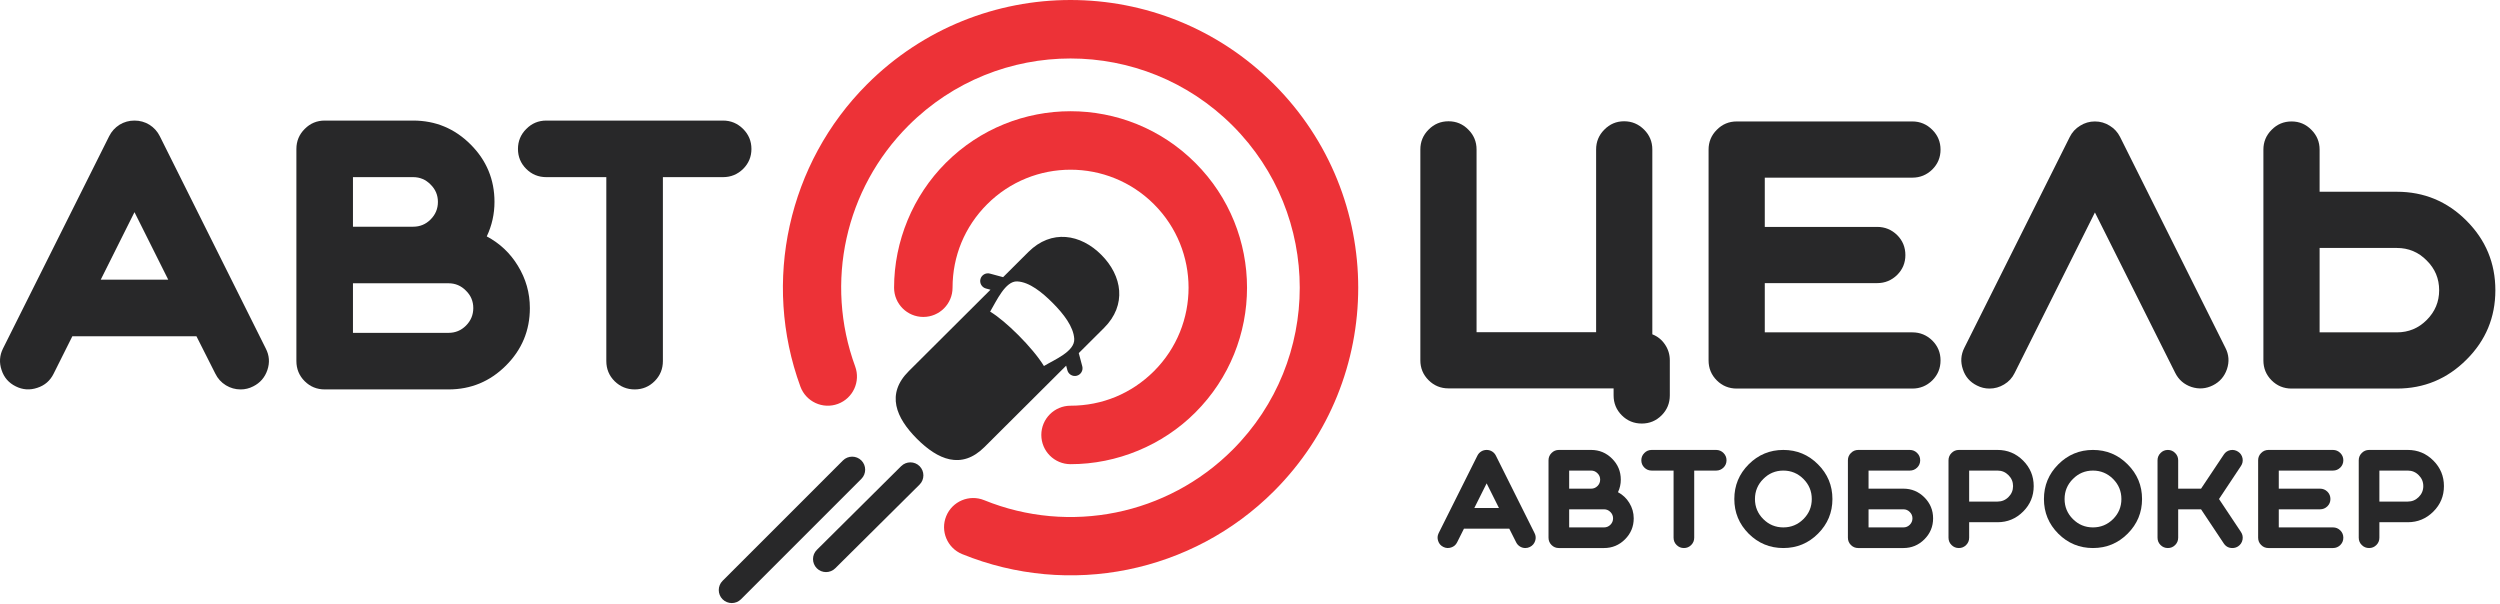
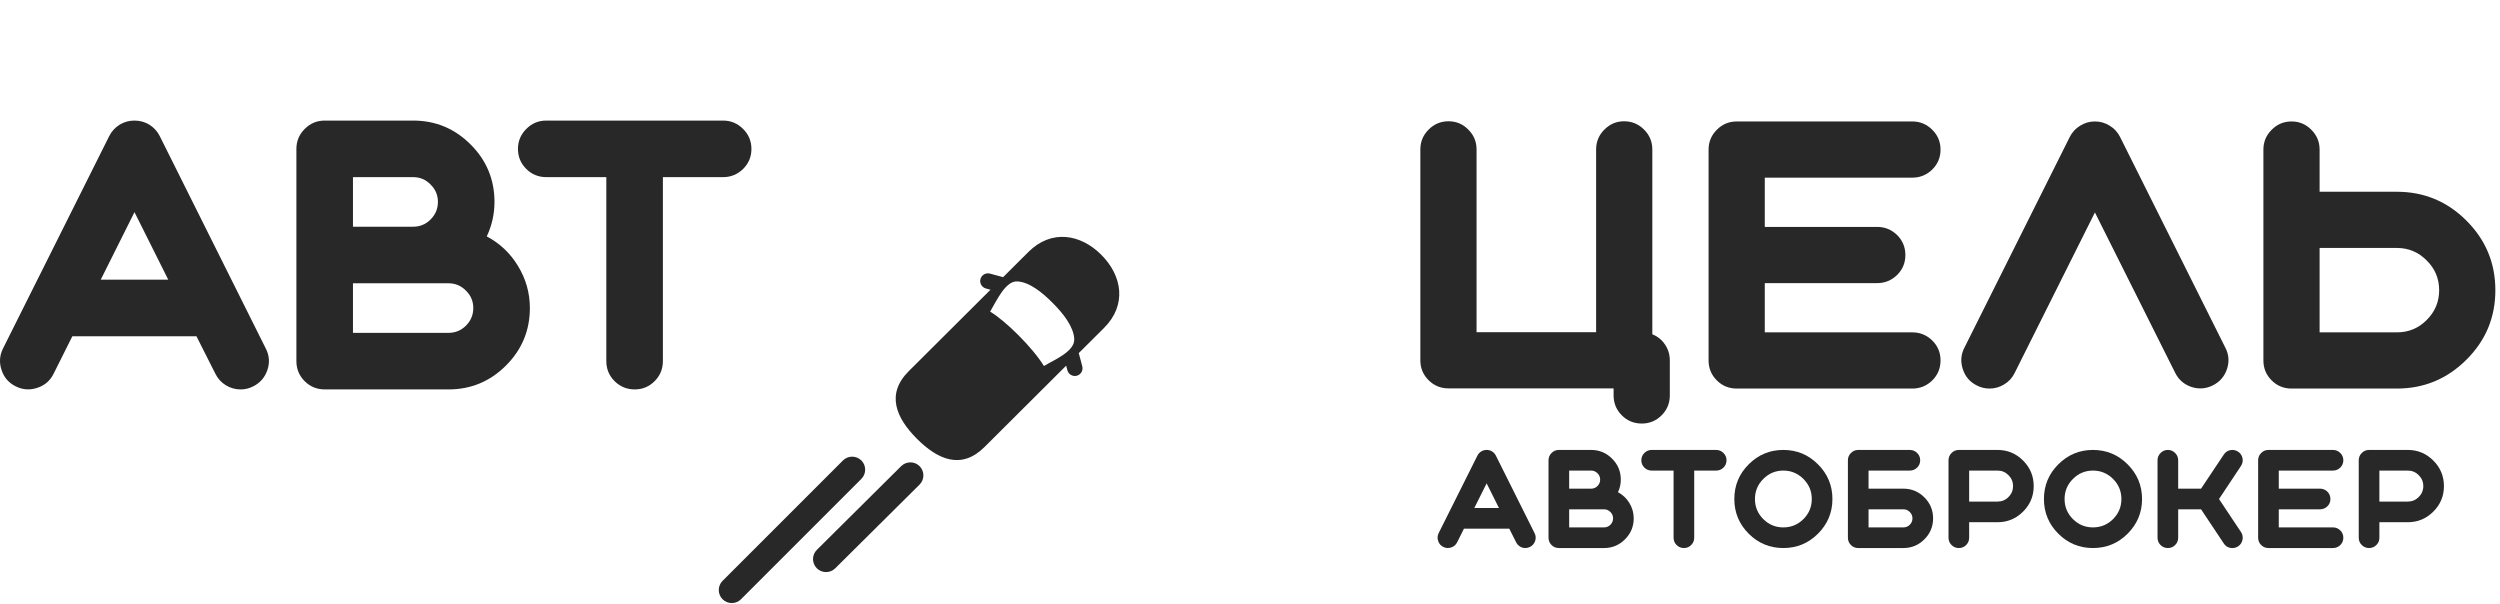
<svg xmlns="http://www.w3.org/2000/svg" width="228" height="55" viewBox="0 0 228 55" fill="none">
-   <path d="M77.991 33.419C78.499 34.798 77.793 36.328 76.415 36.837C75.036 37.345 73.506 36.639 72.997 35.26C71.243 30.468 70.961 25.379 72.02 20.582C73.08 15.782 75.476 11.286 79.077 7.685C84.2 2.562 90.916 0 97.631 0C104.346 0 111.062 2.562 116.185 7.685C121.308 12.808 123.87 19.524 123.87 26.239C123.87 32.954 121.308 39.669 116.185 44.793C112.46 48.518 107.795 50.947 102.836 51.951C97.886 52.952 92.643 52.524 87.752 50.536C86.394 49.983 85.741 48.433 86.294 47.075C86.847 45.716 88.397 45.063 89.756 45.616C93.645 47.197 97.824 47.536 101.776 46.736C105.719 45.938 109.437 43.999 112.414 41.022C116.496 36.94 118.537 31.589 118.537 26.239C118.537 20.889 116.496 15.538 112.414 11.456C108.332 7.374 102.981 5.333 97.631 5.333C92.281 5.333 86.93 7.374 82.848 11.456C79.961 14.343 78.046 17.924 77.205 21.731C76.364 25.543 76.591 29.594 77.991 33.419H77.991Z" fill="#ED3237" />
-   <path d="M86.873 26.239C86.873 27.711 85.679 28.905 84.206 28.905C82.734 28.905 81.54 27.711 81.54 26.239C81.54 24.12 81.968 22.027 82.776 20.076C83.581 18.133 84.756 16.356 86.254 14.858C89.396 11.715 93.515 10.144 97.635 10.144C101.754 10.144 105.873 11.715 109.015 14.858C112.158 18 113.729 22.119 113.729 26.239C113.729 30.358 112.158 34.477 109.015 37.619C107.517 39.118 105.74 40.293 103.797 41.097C101.846 41.906 99.754 42.333 97.635 42.333C96.162 42.333 94.968 41.139 94.968 39.667C94.968 38.194 96.162 37.001 97.635 37.001C99.076 37.001 100.473 36.721 101.75 36.192C103.034 35.66 104.224 34.868 105.244 33.848C107.346 31.747 108.397 28.992 108.397 26.239C108.397 23.485 107.346 20.73 105.244 18.629C103.143 16.527 100.389 15.477 97.635 15.477C94.881 15.477 92.126 16.527 90.025 18.629C89.005 19.649 88.213 20.839 87.681 22.124C87.152 23.4 86.873 24.797 86.873 26.239V26.239Z" fill="#ED3237" />
+   <path d="M77.991 33.419C78.499 34.798 77.793 36.328 76.415 36.837C75.036 37.345 73.506 36.639 72.997 35.26C71.243 30.468 70.961 25.379 72.02 20.582C73.08 15.782 75.476 11.286 79.077 7.685C84.2 2.562 90.916 0 97.631 0C104.346 0 111.062 2.562 116.185 7.685C121.308 12.808 123.87 19.524 123.87 26.239C123.87 32.954 121.308 39.669 116.185 44.793C112.46 48.518 107.795 50.947 102.836 51.951C97.886 52.952 92.643 52.524 87.752 50.536C86.394 49.983 85.741 48.433 86.294 47.075C86.847 45.716 88.397 45.063 89.756 45.616C93.645 47.197 97.824 47.536 101.776 46.736C105.719 45.938 109.437 43.999 112.414 41.022C116.496 36.94 118.537 31.589 118.537 26.239C118.537 20.889 116.496 15.538 112.414 11.456C108.332 7.374 102.981 5.333 97.631 5.333C92.281 5.333 86.93 7.374 82.848 11.456C79.961 14.343 78.046 17.924 77.205 21.731C76.364 25.543 76.591 29.594 77.991 33.419H77.991Z" fill="$red" />
+   <path d="M86.873 26.239C86.873 27.711 85.679 28.905 84.206 28.905C82.734 28.905 81.54 27.711 81.54 26.239C81.54 24.12 81.968 22.027 82.776 20.076C83.581 18.133 84.756 16.356 86.254 14.858C89.396 11.715 93.515 10.144 97.635 10.144C101.754 10.144 105.873 11.715 109.015 14.858C112.158 18 113.729 22.119 113.729 26.239C113.729 30.358 112.158 34.477 109.015 37.619C107.517 39.118 105.74 40.293 103.797 41.097C101.846 41.906 99.754 42.333 97.635 42.333C96.162 42.333 94.968 41.139 94.968 39.667C94.968 38.194 96.162 37.001 97.635 37.001C99.076 37.001 100.473 36.721 101.75 36.192C103.034 35.66 104.224 34.868 105.244 33.848C107.346 31.747 108.397 28.992 108.397 26.239C108.397 23.485 107.346 20.73 105.244 18.629C103.143 16.527 100.389 15.477 97.635 15.477C94.881 15.477 92.126 16.527 90.025 18.629C89.005 19.649 88.213 20.839 87.681 22.124C87.152 23.4 86.873 24.797 86.873 26.239V26.239Z" fill="$red" />
  <path fill-rule="evenodd" clip-rule="evenodd" d="M100.447 23.246C102.345 25.151 102.791 27.812 100.687 29.908L98.383 32.203L98.704 33.407C98.803 33.78 98.579 34.167 98.205 34.267L98.205 34.267C97.831 34.366 97.444 34.142 97.345 33.768L97.233 33.349L89.784 40.771C87.68 42.867 85.517 41.917 83.619 40.012C81.722 38.108 80.779 35.941 82.883 33.845L90.333 26.423L89.914 26.31C89.54 26.209 89.317 25.821 89.418 25.448H89.418C89.519 25.074 89.907 24.851 90.28 24.952L91.483 25.277L93.786 22.982C95.89 20.886 98.55 21.341 100.447 23.246L100.447 23.246ZM74.495 50.149L82.186 42.513C82.65 42.053 83.404 42.051 83.866 42.513C84.328 42.975 84.33 43.733 83.866 44.193L76.174 51.829C75.711 52.289 74.957 52.291 74.495 51.829C74.032 51.367 74.031 50.609 74.495 50.149ZM65.898 52.973L76.877 41.994C77.339 41.532 78.095 41.532 78.557 41.994C79.019 42.456 79.019 43.212 78.557 43.674L67.578 54.653C67.116 55.115 66.36 55.115 65.898 54.653C65.436 54.191 65.436 53.435 65.898 52.973V52.973ZM90.3 28.422C91.684 29.238 94.173 31.691 95.207 33.381C96.155 32.807 98.037 32.053 97.971 30.906C97.906 29.792 96.996 28.625 96.02 27.642C95.059 26.675 93.883 25.713 92.765 25.665C91.696 25.619 90.889 27.425 90.3 28.422H90.3Z" fill="#282829" />
  <path d="M12.265 19.349L15.344 25.508H9.186L12.265 19.349ZM1.438 35.237C2.072 35.554 2.727 35.597 3.404 35.368C4.081 35.15 4.578 34.718 4.894 34.074L6.598 30.667H17.916L19.636 34.074C19.854 34.522 20.176 34.877 20.602 35.139C21.017 35.39 21.465 35.516 21.945 35.516C22.349 35.516 22.731 35.423 23.091 35.237C23.725 34.92 24.156 34.424 24.385 33.747C24.615 33.07 24.566 32.414 24.238 31.781L14.574 12.421C14.356 11.984 14.039 11.635 13.624 11.373C13.21 11.122 12.756 10.996 12.265 10.996C11.774 10.996 11.32 11.122 10.905 11.373C10.491 11.635 10.174 11.984 9.956 12.421L0.275 31.781C-0.041 32.414 -0.085 33.07 0.144 33.747C0.363 34.424 0.794 34.92 1.438 35.237Z" fill="#282829" />
  <path d="M32.19 25.835H40.904C41.526 25.835 42.056 26.059 42.493 26.507C42.941 26.943 43.164 27.473 43.164 28.095C43.164 28.718 42.941 29.253 42.493 29.701C42.056 30.137 41.526 30.356 40.904 30.356H32.19V25.835ZM32.19 16.155H37.677C38.3 16.155 38.829 16.379 39.266 16.826C39.714 17.263 39.938 17.793 39.938 18.415C39.938 19.038 39.714 19.573 39.266 20.02C38.829 20.457 38.3 20.676 37.677 20.676H32.19V16.155ZM40.904 35.515C42.946 35.515 44.693 34.789 46.145 33.337C47.598 31.884 48.324 30.137 48.324 28.095C48.324 26.709 47.958 25.42 47.226 24.23C46.528 23.083 45.583 22.193 44.393 21.56C44.862 20.566 45.097 19.518 45.097 18.415C45.097 16.373 44.371 14.626 42.919 13.174C41.466 11.722 39.719 10.996 37.677 10.996H29.619C28.898 10.996 28.287 11.252 27.784 11.765C27.282 12.268 27.031 12.874 27.031 13.584V32.927C27.031 33.648 27.282 34.259 27.784 34.762C28.287 35.264 28.898 35.515 29.619 35.515H40.904Z" fill="#282829" />
  <path d="M55.296 16.155V32.927C55.296 33.648 55.547 34.259 56.05 34.762C56.563 35.264 57.175 35.515 57.884 35.515C58.594 35.515 59.2 35.264 59.702 34.762C60.205 34.259 60.456 33.648 60.456 32.927V16.155H65.943C66.653 16.155 67.264 15.904 67.777 15.402C68.279 14.899 68.531 14.293 68.531 13.584C68.531 12.874 68.279 12.268 67.777 11.765C67.264 11.252 66.653 10.996 65.943 10.996H49.826C49.105 10.996 48.494 11.252 47.991 11.765C47.489 12.268 47.238 12.874 47.238 13.584C47.238 14.293 47.489 14.899 47.991 15.402C48.494 15.904 49.105 16.155 49.826 16.155H55.296Z" fill="#282829" />
  <path d="M150.692 13.631C150.692 12.926 150.442 12.323 149.943 11.824C149.433 11.315 148.826 11.06 148.121 11.06C147.415 11.06 146.813 11.315 146.314 11.824C145.815 12.323 145.566 12.926 145.566 13.631V30.295H134.662V13.631C134.662 12.926 134.413 12.323 133.914 11.824C133.415 11.315 132.813 11.06 132.107 11.06C131.391 11.06 130.784 11.315 130.285 11.824C129.786 12.323 129.536 12.926 129.536 13.631V32.866C129.536 33.571 129.786 34.173 130.285 34.672C130.784 35.171 131.391 35.421 132.107 35.421H147.16V36.056C147.16 36.772 147.41 37.379 147.909 37.878C148.408 38.377 149.016 38.627 149.732 38.627C150.437 38.627 151.039 38.377 151.538 37.878C152.037 37.379 152.287 36.772 152.287 36.056V32.866C152.287 32.334 152.14 31.852 151.847 31.418C151.554 30.984 151.169 30.674 150.692 30.49V13.631Z" fill="#282829" />
  <path d="M174.406 35.437C175.111 35.437 175.719 35.188 176.229 34.689C176.728 34.19 176.977 33.582 176.977 32.866C176.977 32.161 176.728 31.559 176.229 31.06C175.719 30.561 175.111 30.311 174.406 30.311H160.948V25.82H171.2C171.905 25.82 172.513 25.57 173.023 25.071C173.522 24.572 173.771 23.97 173.771 23.265C173.771 22.549 173.522 21.941 173.023 21.442C172.513 20.943 171.905 20.694 171.2 20.694H160.948V16.202H174.406C175.111 16.202 175.719 15.953 176.229 15.453C176.728 14.954 176.977 14.352 176.977 13.647C176.977 12.942 176.728 12.34 176.229 11.841C175.719 11.331 175.111 11.076 174.406 11.076H158.393C157.677 11.076 157.069 11.331 156.57 11.841C156.071 12.34 155.822 12.942 155.822 13.647V32.866C155.822 33.582 156.071 34.19 156.57 34.689C157.069 35.188 157.677 35.437 158.393 35.437H174.406Z" fill="#282829" />
  <path d="M198.379 34.005C198.694 34.634 199.188 35.063 199.86 35.291C200.533 35.508 201.184 35.459 201.813 35.144C202.442 34.83 202.871 34.336 203.099 33.663C203.326 32.991 203.278 32.34 202.952 31.711L193.351 12.492C193.134 12.058 192.819 11.716 192.407 11.466C191.995 11.206 191.544 11.076 191.056 11.076C190.568 11.076 190.118 11.206 189.706 11.466C189.293 11.716 188.979 12.058 188.762 12.492L179.144 31.727C178.829 32.356 178.786 33.007 179.014 33.68C179.231 34.352 179.659 34.846 180.3 35.161C180.658 35.345 181.037 35.437 181.439 35.437C181.916 35.437 182.361 35.312 182.773 35.063C183.196 34.813 183.516 34.466 183.733 34.021L191.056 19.375L198.379 34.005Z" fill="#282829" />
  <path d="M211.548 30.311V22.614H218.595C219.658 22.614 220.564 22.993 221.312 23.753C222.072 24.501 222.451 25.407 222.451 26.471C222.451 27.523 222.072 28.429 221.312 29.188C220.564 29.937 219.658 30.311 218.595 30.311H211.548ZM211.548 17.488V13.647C211.548 12.942 211.299 12.34 210.8 11.841C210.3 11.331 209.698 11.076 208.993 11.076C208.277 11.076 207.67 11.331 207.171 11.841C206.672 12.34 206.422 12.942 206.422 13.647V32.866C206.422 33.582 206.672 34.19 207.171 34.689C207.67 35.188 208.277 35.437 208.993 35.437H218.595C221.068 35.437 223.184 34.558 224.941 32.801C226.699 31.054 227.577 28.944 227.577 26.471C227.577 23.997 226.699 21.881 224.941 20.124C223.184 18.366 221.068 17.488 218.595 17.488H211.548Z" fill="#282829" />
  <path d="M135.582 44.082L136.705 46.33H134.458L135.582 44.082ZM131.631 49.88C131.862 49.995 132.101 50.011 132.348 49.928C132.595 49.848 132.777 49.691 132.892 49.455L133.514 48.212H137.644L138.271 49.455C138.351 49.619 138.468 49.748 138.624 49.844C138.775 49.936 138.939 49.981 139.114 49.981C139.261 49.981 139.401 49.947 139.532 49.88C139.763 49.764 139.921 49.583 140.004 49.336C140.088 49.089 140.07 48.85 139.951 48.619L136.424 41.554C136.345 41.395 136.229 41.267 136.078 41.172C135.926 41.08 135.761 41.034 135.582 41.034C135.402 41.034 135.237 41.08 135.086 41.172C134.934 41.267 134.819 41.395 134.739 41.554L131.207 48.619C131.091 48.85 131.075 49.089 131.159 49.336C131.238 49.583 131.396 49.764 131.631 49.88Z" fill="#282829" />
  <path d="M143.108 46.449H146.287C146.514 46.449 146.708 46.531 146.867 46.694C147.03 46.854 147.112 47.047 147.112 47.274C147.112 47.501 147.03 47.696 146.867 47.86C146.708 48.019 146.514 48.099 146.287 48.099H143.108V46.449ZM143.108 42.917H145.11C145.337 42.917 145.53 42.998 145.69 43.162C145.853 43.321 145.935 43.514 145.935 43.742C145.935 43.969 145.853 44.164 145.69 44.327C145.53 44.487 145.337 44.566 145.11 44.566H143.108V42.917ZM146.287 49.981C147.032 49.981 147.67 49.716 148.2 49.187C148.73 48.657 148.995 48.019 148.995 47.274C148.995 46.768 148.861 46.298 148.594 45.863C148.339 45.445 147.995 45.12 147.56 44.889C147.732 44.527 147.817 44.144 147.817 43.742C147.817 42.997 147.552 42.359 147.022 41.829C146.493 41.299 145.855 41.034 145.11 41.034H142.169C141.906 41.034 141.683 41.128 141.5 41.315C141.317 41.498 141.225 41.719 141.225 41.978V49.037C141.225 49.3 141.317 49.523 141.5 49.706C141.683 49.89 141.906 49.981 142.169 49.981H146.287Z" fill="#282829" />
  <path d="M152.63 42.917V49.037C152.63 49.3 152.721 49.523 152.905 49.706C153.092 49.89 153.315 49.981 153.574 49.981C153.833 49.981 154.054 49.89 154.237 49.706C154.421 49.523 154.512 49.3 154.512 49.037V42.917H156.515C156.773 42.917 156.997 42.825 157.184 42.642C157.367 42.459 157.459 42.237 157.459 41.978C157.459 41.719 157.367 41.498 157.184 41.315C156.997 41.128 156.773 41.034 156.515 41.034H150.633C150.37 41.034 150.147 41.128 149.964 41.315C149.781 41.498 149.689 41.719 149.689 41.978C149.689 42.237 149.781 42.459 149.964 42.642C150.147 42.825 150.37 42.917 150.633 42.917H152.63Z" fill="#282829" />
  <path d="M165.234 45.511C165.234 46.224 164.981 46.834 164.475 47.34C163.965 47.846 163.353 48.099 162.64 48.099C161.927 48.099 161.317 47.846 160.811 47.34C160.305 46.834 160.052 46.224 160.052 45.511C160.052 44.798 160.305 44.188 160.811 43.682C161.317 43.172 161.927 42.917 162.64 42.917C163.353 42.917 163.965 43.172 164.475 43.682C164.981 44.188 165.234 44.798 165.234 45.511ZM158.17 45.511C158.17 46.742 158.606 47.796 159.478 48.672C160.355 49.545 161.409 49.981 162.64 49.981C163.875 49.981 164.929 49.545 165.802 48.672C166.678 47.796 167.117 46.742 167.117 45.511C167.117 44.276 166.678 43.222 165.802 42.349C164.929 41.472 163.875 41.034 162.64 41.034C161.409 41.034 160.355 41.472 159.478 42.349C158.606 43.222 158.17 44.276 158.17 45.511Z" fill="#282829" />
  <path d="M173.591 46.449C173.818 46.449 174.012 46.531 174.171 46.694C174.334 46.854 174.416 47.047 174.416 47.274C174.416 47.501 174.334 47.696 174.171 47.86C174.012 48.019 173.818 48.099 173.591 48.099H170.412V46.449H173.591ZM174.177 42.917C174.436 42.917 174.659 42.825 174.846 42.642C175.03 42.459 175.121 42.237 175.121 41.978C175.121 41.719 175.03 41.498 174.846 41.315C174.659 41.128 174.436 41.034 174.177 41.034H169.473C169.21 41.034 168.987 41.128 168.804 41.315C168.621 41.498 168.529 41.719 168.529 41.978V49.037C168.529 49.3 168.621 49.523 168.804 49.706C168.987 49.89 169.21 49.981 169.473 49.981H173.591C174.336 49.981 174.974 49.716 175.504 49.187C176.034 48.657 176.299 48.019 176.299 47.274C176.299 46.529 176.034 45.891 175.504 45.361C174.974 44.831 174.336 44.566 173.591 44.566H170.412V42.917H174.177Z" fill="#282829" />
  <path d="M183.591 44.333C183.591 44.72 183.452 45.053 183.173 45.331C182.898 45.606 182.565 45.744 182.175 45.744H179.587V42.917H182.175C182.565 42.917 182.898 43.056 183.173 43.335C183.452 43.61 183.591 43.943 183.591 44.333ZM178.649 49.981C178.908 49.981 179.129 49.89 179.312 49.706C179.495 49.523 179.587 49.3 179.587 49.037V47.627H182.175C183.083 47.627 183.86 47.304 184.506 46.658C185.151 46.017 185.474 45.242 185.474 44.333C185.474 43.425 185.151 42.648 184.506 42.002C183.86 41.357 183.083 41.034 182.175 41.034H178.649C178.386 41.034 178.163 41.128 177.979 41.315C177.796 41.498 177.704 41.719 177.704 41.978V49.037C177.704 49.3 177.796 49.523 177.979 49.706C178.163 49.89 178.386 49.981 178.649 49.981Z" fill="#282829" />
  <path d="M193.472 45.511C193.472 46.224 193.219 46.834 192.713 47.34C192.203 47.846 191.591 48.099 190.878 48.099C190.165 48.099 189.555 47.846 189.049 47.34C188.543 46.834 188.29 46.224 188.29 45.511C188.29 44.798 188.543 44.188 189.049 43.682C189.555 43.172 190.165 42.917 190.878 42.917C191.591 42.917 192.203 43.172 192.713 43.682C193.219 44.188 193.472 44.798 193.472 45.511ZM186.407 45.511C186.407 46.742 186.844 47.796 187.716 48.672C188.593 49.545 189.647 49.981 190.878 49.981C192.113 49.981 193.167 49.545 194.04 48.672C194.916 47.796 195.355 46.742 195.355 45.511C195.355 44.276 194.916 43.222 194.04 42.349C193.167 41.472 192.113 41.034 190.878 41.034C189.647 41.034 188.593 41.472 187.716 42.349C186.844 43.222 186.407 44.276 186.407 45.511Z" fill="#282829" />
  <path d="M204.118 41.196C203.899 41.052 203.662 41.004 203.407 41.052C203.152 41.104 202.953 41.239 202.809 41.459L200.736 44.566H198.65V41.978C198.65 41.719 198.558 41.498 198.375 41.315C198.191 41.128 197.97 41.034 197.711 41.034C197.448 41.034 197.225 41.128 197.042 41.315C196.859 41.498 196.767 41.719 196.767 41.978V49.037C196.767 49.3 196.859 49.523 197.042 49.706C197.225 49.89 197.448 49.981 197.711 49.981C197.97 49.981 198.191 49.89 198.375 49.706C198.558 49.523 198.65 49.3 198.65 49.037V46.449H200.736L202.809 49.563C202.997 49.842 203.258 49.981 203.592 49.981C203.784 49.981 203.959 49.93 204.118 49.826C204.334 49.679 204.467 49.477 204.519 49.222C204.567 48.967 204.519 48.732 204.375 48.517L202.373 45.511L204.375 42.498C204.519 42.283 204.567 42.048 204.519 41.793C204.467 41.538 204.334 41.339 204.118 41.196Z" fill="#282829" />
  <path d="M212.768 49.981C213.027 49.981 213.25 49.89 213.437 49.706C213.62 49.523 213.712 49.3 213.712 49.037C213.712 48.778 213.62 48.557 213.437 48.374C213.25 48.19 213.027 48.099 212.768 48.099H207.825V46.449H211.59C211.849 46.449 212.072 46.358 212.26 46.174C212.443 45.991 212.535 45.77 212.535 45.511C212.535 45.248 212.443 45.025 212.26 44.841C212.072 44.658 211.849 44.566 211.59 44.566H207.825V42.917H212.768C213.027 42.917 213.25 42.825 213.437 42.642C213.62 42.459 213.712 42.237 213.712 41.978C213.712 41.719 213.62 41.498 213.437 41.315C213.25 41.128 213.027 41.034 212.768 41.034H206.887C206.624 41.034 206.4 41.128 206.217 41.315C206.034 41.498 205.942 41.719 205.942 41.978V49.037C205.942 49.3 206.034 49.523 206.217 49.706C206.4 49.89 206.624 49.981 206.887 49.981H212.768Z" fill="#282829" />
  <path d="M221.005 44.333C221.005 44.72 220.865 45.053 220.586 45.331C220.311 45.606 219.979 45.744 219.588 45.744H217V42.917H219.588C219.979 42.917 220.311 43.056 220.586 43.335C220.865 43.61 221.005 43.943 221.005 44.333ZM216.062 49.981C216.321 49.981 216.542 49.89 216.725 49.706C216.909 49.523 217 49.3 217 49.037V47.627H219.588C220.497 47.627 221.274 47.304 221.919 46.658C222.565 46.017 222.887 45.242 222.887 44.333C222.887 43.425 222.565 42.648 221.919 42.002C221.274 41.357 220.497 41.034 219.588 41.034H216.062C215.799 41.034 215.576 41.128 215.392 41.315C215.209 41.498 215.117 41.719 215.117 41.978V49.037C215.117 49.3 215.209 49.523 215.392 49.706C215.576 49.89 215.799 49.981 216.062 49.981Z" fill="#282829" />
</svg>
